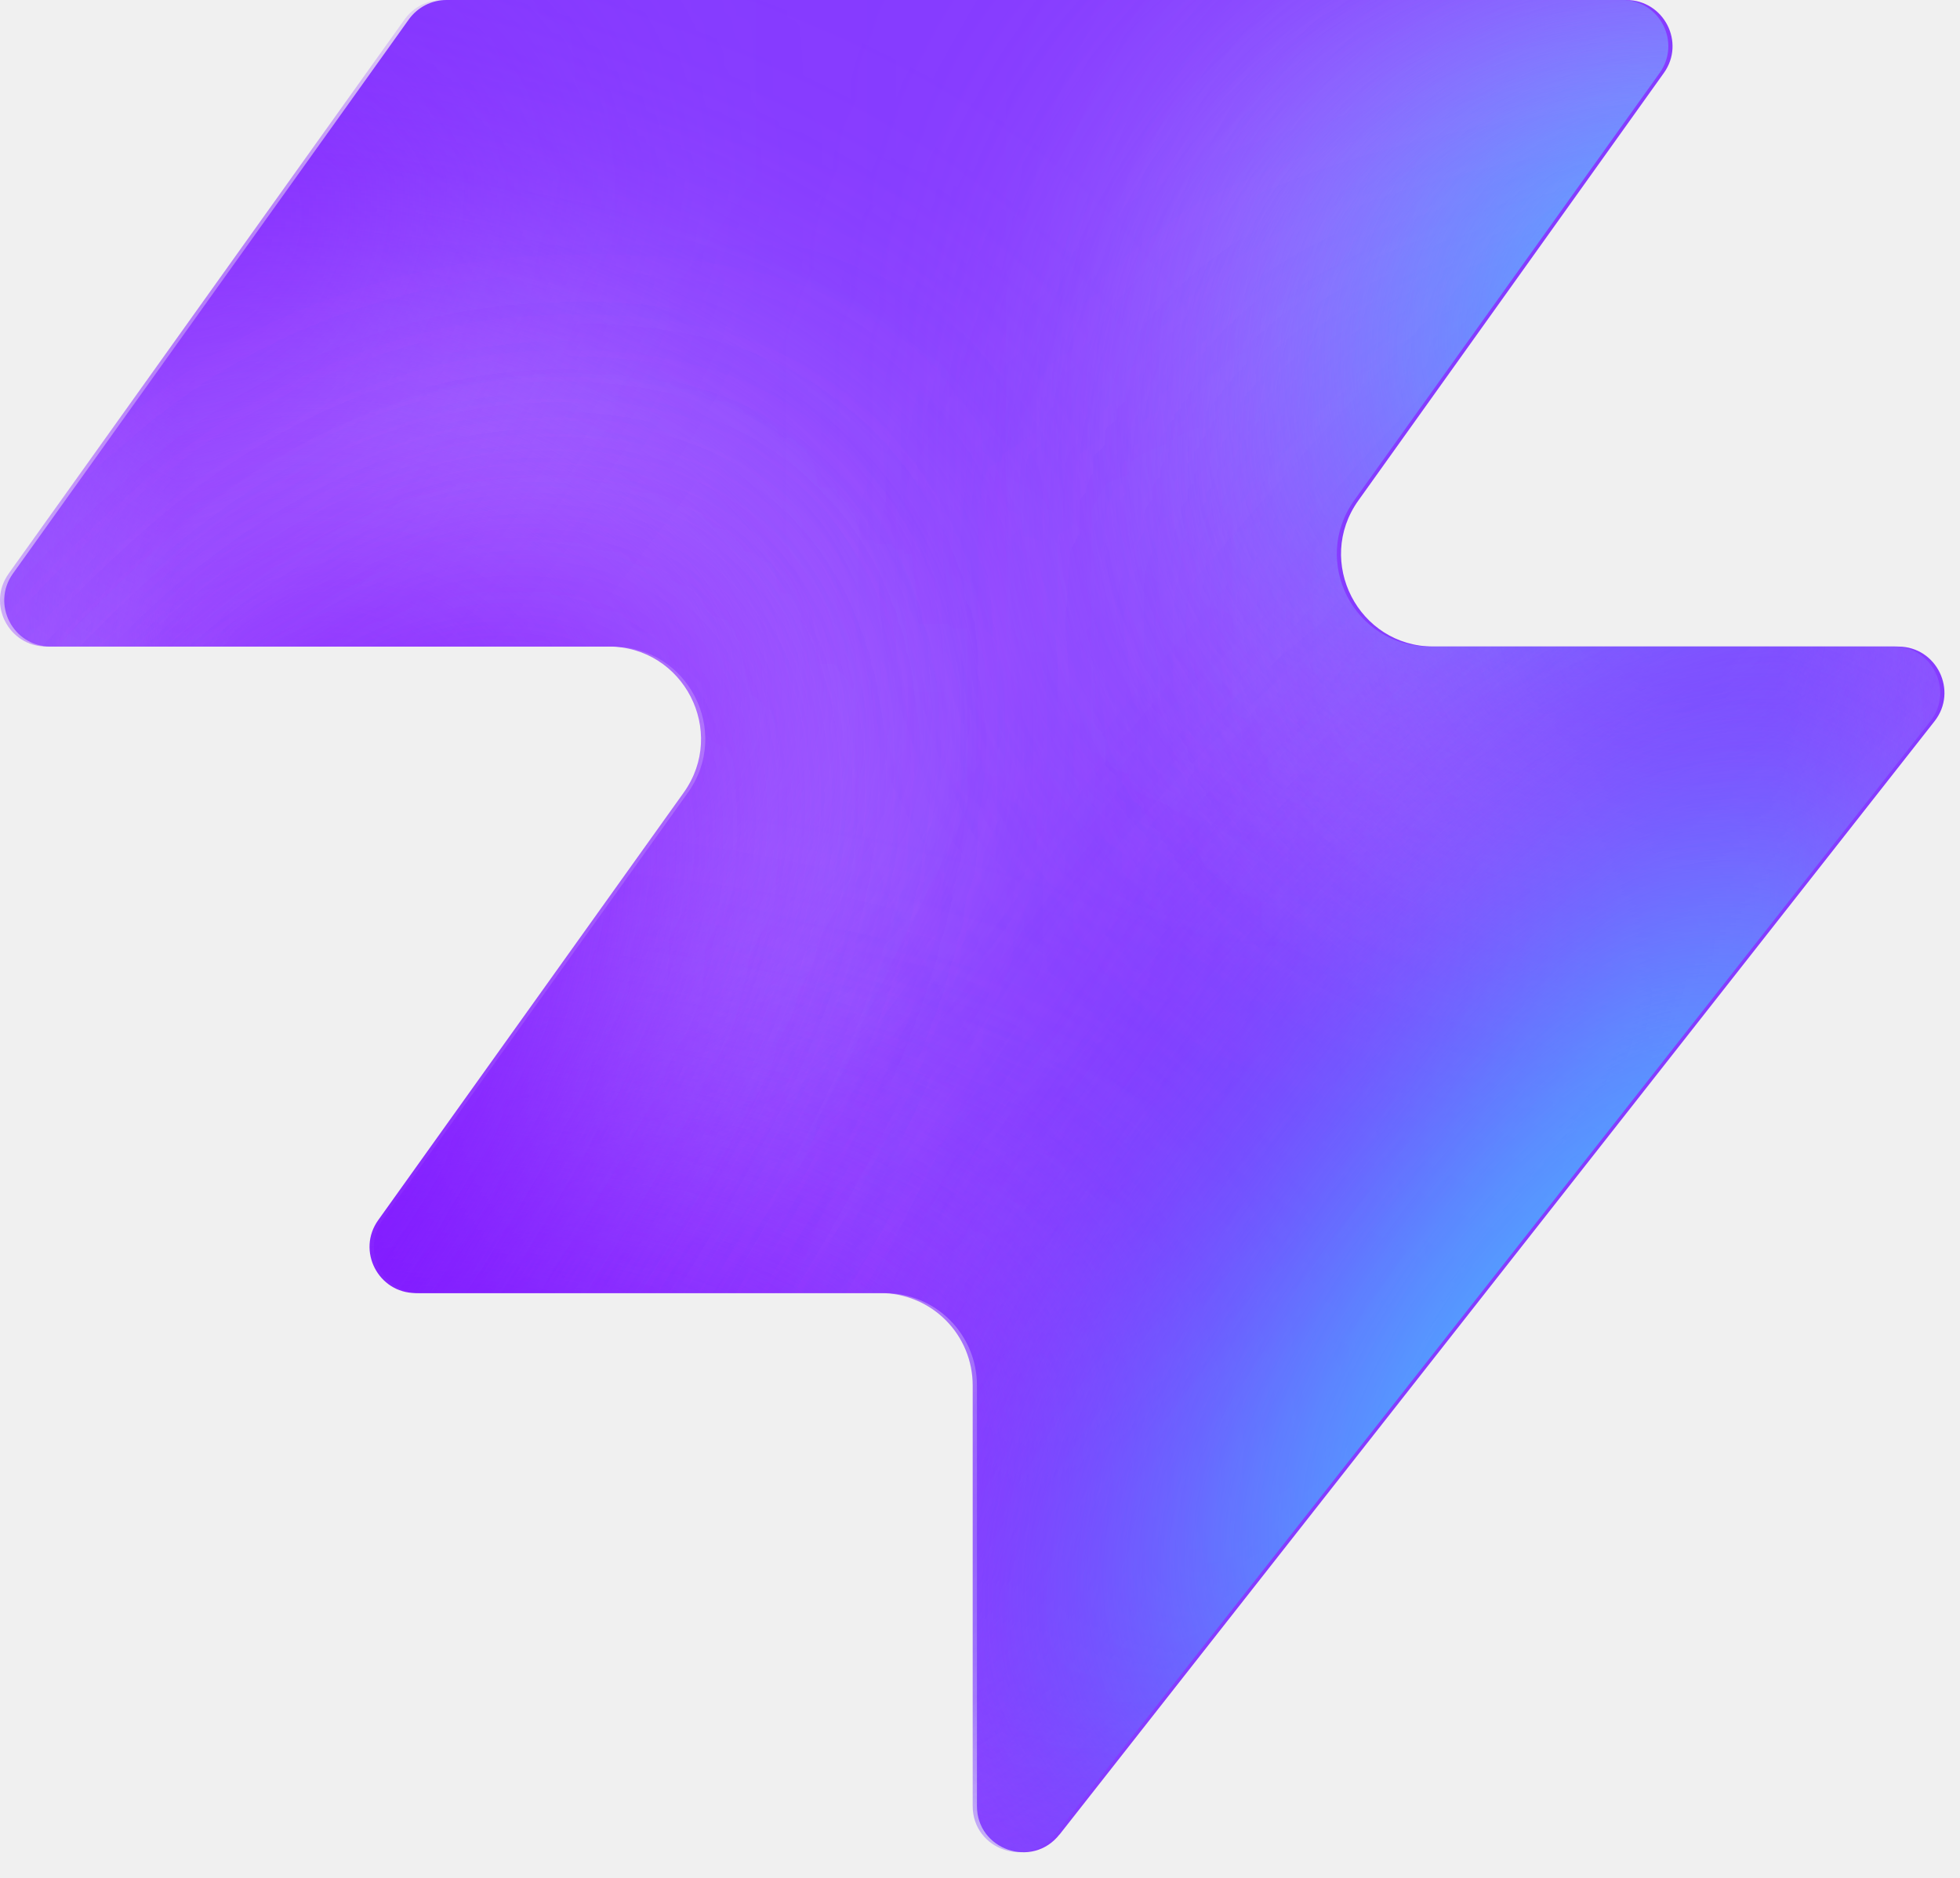
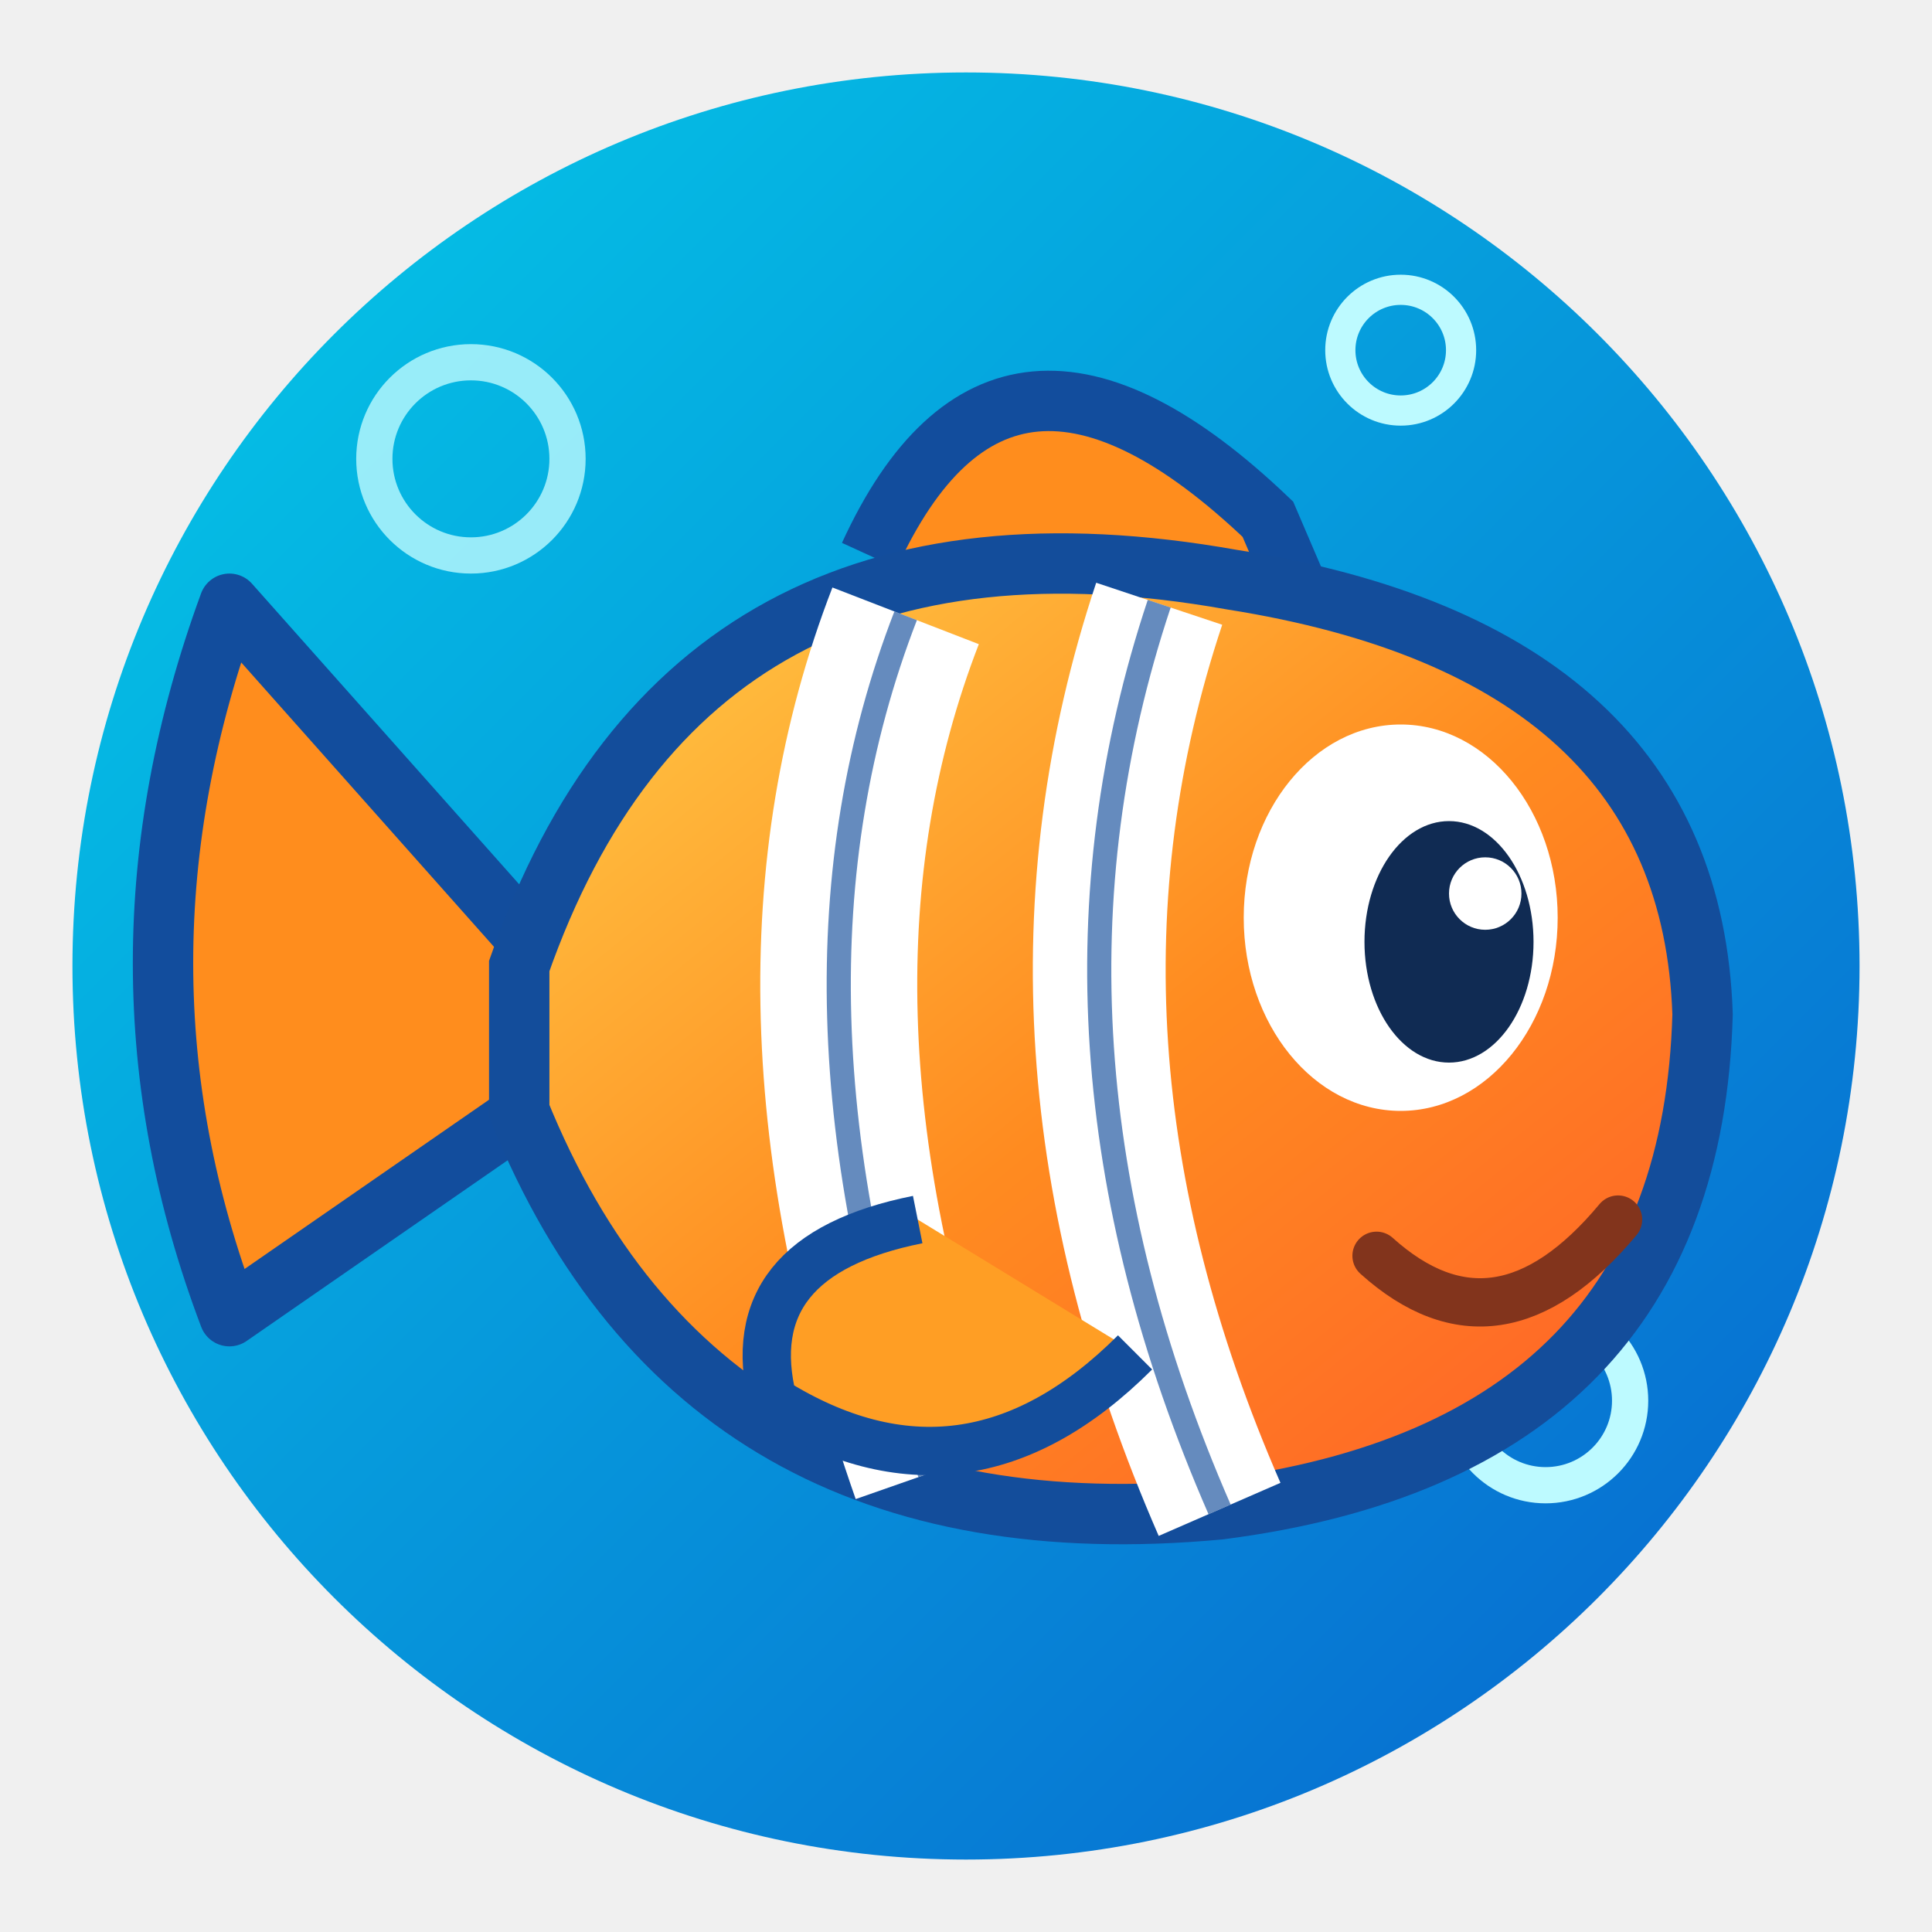
- <svg xmlns="http://www.w3.org/2000/svg" width="48" height="46" fill="none" viewBox="0 0 48 46">
-   <path fill="#863bff" d="M25.946 44.938c-.664.845-2.021.375-2.021-.698V33.937a2.26 2.26 0 0 0-2.262-2.262H10.287c-.92 0-1.456-1.04-.92-1.788l7.48-10.471c1.07-1.497 0-3.578-1.842-3.578H1.237c-.92 0-1.456-1.04-.92-1.788L10.013.474c.214-.297.556-.474.92-.474h28.894c.92 0 1.456 1.04.92 1.788l-7.48 10.471c-1.07 1.498 0 3.579 1.842 3.579h11.377c.943 0 1.473 1.088.89 1.83L25.947 44.94z" style="fill:#863bff;fill:color(display-p3 .525 .23 1);fill-opacity:1" />
-   <mask id="a" width="48" height="46" x="0" y="0" maskUnits="userSpaceOnUse" style="mask-type:alpha">
-     <path fill="#000" d="M25.842 44.938c-.664.844-2.021.375-2.021-.698V33.937a2.26 2.26 0 0 0-2.262-2.262H10.183c-.92 0-1.456-1.04-.92-1.788l7.48-10.471c1.07-1.498 0-3.579-1.842-3.579H1.133c-.92 0-1.456-1.04-.92-1.787L9.91.473c.214-.297.556-.474.92-.474h28.894c.92 0 1.456 1.04.92 1.788l-7.48 10.471c-1.07 1.498 0 3.578 1.842 3.578h11.377c.943 0 1.473 1.088.89 1.832L25.843 44.94z" style="fill:#000;fill-opacity:1" />
-   </mask>
-   <g mask="url(#a)">
-     <g filter="url(#b)">
-       <ellipse cx="5.508" cy="14.704" fill="#ede6ff" rx="5.508" ry="14.704" style="fill:#ede6ff;fill:color(display-p3 .927 .903 1);fill-opacity:1" transform="matrix(.00324 1 1 -.00324 -4.47 31.516)" />
-     </g>
-     <g filter="url(#c)">
-       <ellipse cx="10.399" cy="29.851" fill="#ede6ff" rx="10.399" ry="29.851" style="fill:#ede6ff;fill:color(display-p3 .927 .903 1);fill-opacity:1" transform="matrix(.00324 1 1 -.00324 -39.328 7.883)" />
-     </g>
-     <g filter="url(#d)">
-       <ellipse cx="5.508" cy="30.487" fill="#7e14ff" rx="5.508" ry="30.487" style="fill:#7e14ff;fill:color(display-p3 .492 .077 1);fill-opacity:1" transform="rotate(89.814 -25.913 -14.639)scale(1 -1)" />
-     </g>
-     <g filter="url(#e)">
-       <ellipse cx="5.508" cy="30.599" fill="#7e14ff" rx="5.508" ry="30.599" style="fill:#7e14ff;fill:color(display-p3 .492 .077 1);fill-opacity:1" transform="rotate(89.814 -32.644 -3.334)scale(1 -1)" />
-     </g>
-     <g filter="url(#f)">
-       <ellipse cx="5.508" cy="30.599" fill="#7e14ff" rx="5.508" ry="30.599" style="fill:#7e14ff;fill:color(display-p3 .492 .077 1);fill-opacity:1" transform="matrix(.00324 1 1 -.00324 -34.34 30.47)" />
-     </g>
-     <g filter="url(#g)">
-       <ellipse cx="14.072" cy="22.078" fill="#ede6ff" rx="14.072" ry="22.078" style="fill:#ede6ff;fill:color(display-p3 .927 .903 1);fill-opacity:1" transform="rotate(93.35 24.506 48.493)scale(-1 1)" />
-     </g>
-     <g filter="url(#h)">
-       <ellipse cx="3.47" cy="21.501" fill="#7e14ff" rx="3.47" ry="21.501" style="fill:#7e14ff;fill:color(display-p3 .492 .077 1);fill-opacity:1" transform="rotate(89.009 28.708 47.59)scale(-1 1)" />
-     </g>
-     <g filter="url(#i)">
-       <ellipse cx="3.47" cy="21.501" fill="#7e14ff" rx="3.47" ry="21.501" style="fill:#7e14ff;fill:color(display-p3 .492 .077 1);fill-opacity:1" transform="rotate(89.009 28.708 47.59)scale(-1 1)" />
-     </g>
-     <g filter="url(#j)">
-       <ellipse cx=".387" cy="8.972" fill="#7e14ff" rx="4.407" ry="29.108" style="fill:#7e14ff;fill:color(display-p3 .492 .077 1);fill-opacity:1" transform="rotate(39.51 .387 8.972)" />
-     </g>
-     <g filter="url(#k)">
-       <ellipse cx="47.523" cy="-6.092" fill="#7e14ff" rx="4.407" ry="29.108" style="fill:#7e14ff;fill:color(display-p3 .492 .077 1);fill-opacity:1" transform="rotate(37.892 47.523 -6.092)" />
-     </g>
-     <g filter="url(#l)">
-       <ellipse cx="41.412" cy="6.333" fill="#47bfff" rx="5.971" ry="9.665" style="fill:#47bfff;fill:color(display-p3 .28 .748 1);fill-opacity:1" transform="rotate(37.892 41.412 6.333)" />
-     </g>
-     <g filter="url(#m)">
-       <ellipse cx="-1.879" cy="38.332" fill="#7e14ff" rx="4.407" ry="29.108" style="fill:#7e14ff;fill:color(display-p3 .492 .077 1);fill-opacity:1" transform="rotate(37.892 -1.88 38.332)" />
-     </g>
-     <g filter="url(#n)">
-       <ellipse cx="-1.879" cy="38.332" fill="#7e14ff" rx="4.407" ry="29.108" style="fill:#7e14ff;fill:color(display-p3 .492 .077 1);fill-opacity:1" transform="rotate(37.892 -1.88 38.332)" />
-     </g>
-     <g filter="url(#o)">
-       <ellipse cx="35.651" cy="29.907" fill="#7e14ff" rx="4.407" ry="29.108" style="fill:#7e14ff;fill:color(display-p3 .492 .077 1);fill-opacity:1" transform="rotate(37.892 35.651 29.907)" />
-     </g>
-     <g filter="url(#p)">
-       <ellipse cx="38.418" cy="32.4" fill="#47bfff" rx="5.971" ry="15.297" style="fill:#47bfff;fill:color(display-p3 .28 .748 1);fill-opacity:1" transform="rotate(37.892 38.418 32.4)" />
-     </g>
-   </g>
+ <svg xmlns="http://www.w3.org/2000/svg" viewBox="0 0 160 160" role="img" aria-label="Finny smiling fish">
  <defs>
-     <filter id="b" width="60.045" height="41.654" x="-19.77" y="16.149" color-interpolation-filters="sRGB" filterUnits="userSpaceOnUse">
-       <feFlood flood-opacity="0" result="BackgroundImageFix" />
-       <feBlend in="SourceGraphic" in2="BackgroundImageFix" result="shape" />
-       <feGaussianBlur result="effect1_foregroundBlur_2002_17158" stdDeviation="7.659" />
-     </filter>
-     <filter id="c" width="90.34" height="51.437" x="-54.613" y="-7.533" color-interpolation-filters="sRGB" filterUnits="userSpaceOnUse">
-       <feFlood flood-opacity="0" result="BackgroundImageFix" />
-       <feBlend in="SourceGraphic" in2="BackgroundImageFix" result="shape" />
-       <feGaussianBlur result="effect1_foregroundBlur_2002_17158" stdDeviation="7.659" />
-     </filter>
-     <filter id="d" width="79.355" height="29.4" x="-49.64" y="2.03" color-interpolation-filters="sRGB" filterUnits="userSpaceOnUse">
-       <feFlood flood-opacity="0" result="BackgroundImageFix" />
-       <feBlend in="SourceGraphic" in2="BackgroundImageFix" result="shape" />
-       <feGaussianBlur result="effect1_foregroundBlur_2002_17158" stdDeviation="4.596" />
-     </filter>
-     <filter id="e" width="79.579" height="29.4" x="-45.045" y="20.029" color-interpolation-filters="sRGB" filterUnits="userSpaceOnUse">
-       <feFlood flood-opacity="0" result="BackgroundImageFix" />
-       <feBlend in="SourceGraphic" in2="BackgroundImageFix" result="shape" />
-       <feGaussianBlur result="effect1_foregroundBlur_2002_17158" stdDeviation="4.596" />
-     </filter>
-     <filter id="f" width="79.579" height="29.4" x="-43.513" y="21.178" color-interpolation-filters="sRGB" filterUnits="userSpaceOnUse">
-       <feFlood flood-opacity="0" result="BackgroundImageFix" />
-       <feBlend in="SourceGraphic" in2="BackgroundImageFix" result="shape" />
-       <feGaussianBlur result="effect1_foregroundBlur_2002_17158" stdDeviation="4.596" />
-     </filter>
-     <filter id="g" width="74.749" height="58.852" x="15.756" y="-17.901" color-interpolation-filters="sRGB" filterUnits="userSpaceOnUse">
-       <feFlood flood-opacity="0" result="BackgroundImageFix" />
-       <feBlend in="SourceGraphic" in2="BackgroundImageFix" result="shape" />
-       <feGaussianBlur result="effect1_foregroundBlur_2002_17158" stdDeviation="7.659" />
-     </filter>
-     <filter id="h" width="61.377" height="25.362" x="23.548" y="2.284" color-interpolation-filters="sRGB" filterUnits="userSpaceOnUse">
-       <feFlood flood-opacity="0" result="BackgroundImageFix" />
-       <feBlend in="SourceGraphic" in2="BackgroundImageFix" result="shape" />
-       <feGaussianBlur result="effect1_foregroundBlur_2002_17158" stdDeviation="4.596" />
-     </filter>
-     <filter id="i" width="61.377" height="25.362" x="23.548" y="2.284" color-interpolation-filters="sRGB" filterUnits="userSpaceOnUse">
-       <feFlood flood-opacity="0" result="BackgroundImageFix" />
-       <feBlend in="SourceGraphic" in2="BackgroundImageFix" result="shape" />
-       <feGaussianBlur result="effect1_foregroundBlur_2002_17158" stdDeviation="4.596" />
-     </filter>
-     <filter id="j" width="56.045" height="63.649" x="-27.636" y="-22.853" color-interpolation-filters="sRGB" filterUnits="userSpaceOnUse">
-       <feFlood flood-opacity="0" result="BackgroundImageFix" />
-       <feBlend in="SourceGraphic" in2="BackgroundImageFix" result="shape" />
-       <feGaussianBlur result="effect1_foregroundBlur_2002_17158" stdDeviation="4.596" />
-     </filter>
-     <filter id="k" width="54.814" height="64.646" x="20.116" y="-38.415" color-interpolation-filters="sRGB" filterUnits="userSpaceOnUse">
-       <feFlood flood-opacity="0" result="BackgroundImageFix" />
-       <feBlend in="SourceGraphic" in2="BackgroundImageFix" result="shape" />
-       <feGaussianBlur result="effect1_foregroundBlur_2002_17158" stdDeviation="4.596" />
-     </filter>
-     <filter id="l" width="33.541" height="35.313" x="24.641" y="-11.323" color-interpolation-filters="sRGB" filterUnits="userSpaceOnUse">
-       <feFlood flood-opacity="0" result="BackgroundImageFix" />
-       <feBlend in="SourceGraphic" in2="BackgroundImageFix" result="shape" />
-       <feGaussianBlur result="effect1_foregroundBlur_2002_17158" stdDeviation="4.596" />
-     </filter>
-     <filter id="m" width="54.814" height="64.646" x="-29.286" y="6.009" color-interpolation-filters="sRGB" filterUnits="userSpaceOnUse">
-       <feFlood flood-opacity="0" result="BackgroundImageFix" />
-       <feBlend in="SourceGraphic" in2="BackgroundImageFix" result="shape" />
-       <feGaussianBlur result="effect1_foregroundBlur_2002_17158" stdDeviation="4.596" />
-     </filter>
-     <filter id="n" width="54.814" height="64.646" x="-29.286" y="6.009" color-interpolation-filters="sRGB" filterUnits="userSpaceOnUse">
-       <feFlood flood-opacity="0" result="BackgroundImageFix" />
-       <feBlend in="SourceGraphic" in2="BackgroundImageFix" result="shape" />
-       <feGaussianBlur result="effect1_foregroundBlur_2002_17158" stdDeviation="4.596" />
-     </filter>
-     <filter id="o" width="54.814" height="64.646" x="8.244" y="-2.416" color-interpolation-filters="sRGB" filterUnits="userSpaceOnUse">
-       <feFlood flood-opacity="0" result="BackgroundImageFix" />
-       <feBlend in="SourceGraphic" in2="BackgroundImageFix" result="shape" />
-       <feGaussianBlur result="effect1_foregroundBlur_2002_17158" stdDeviation="4.596" />
-     </filter>
-     <filter id="p" width="39.409" height="43.623" x="18.713" y="10.588" color-interpolation-filters="sRGB" filterUnits="userSpaceOnUse">
-       <feFlood flood-opacity="0" result="BackgroundImageFix" />
-       <feBlend in="SourceGraphic" in2="BackgroundImageFix" result="shape" />
-       <feGaussianBlur result="effect1_foregroundBlur_2002_17158" stdDeviation="4.596" />
-     </filter>
+     <linearGradient id="sea" x1="0" y1="0" x2="1" y2="1">
+       <stop stop-color="#04cbe8" />
+       <stop offset="1" stop-color="#0863ce" />
+     </linearGradient>
+     <linearGradient id="fish" x1="0" y1="0" x2="1" y2="1">
+       <stop stop-color="#ffcd48" />
+       <stop offset=".52" stop-color="#ff8b20" />
+       <stop offset="1" stop-color="#ff5d29" />
+     </linearGradient>
  </defs>
+   <circle cx="80" cy="80" r="74" fill="url(#sea)" />
+   <circle cx="39" cy="38" r="8" fill="none" stroke="#bdfaff" stroke-width="3" opacity=".8" />
+   <circle cx="116" cy="29" r="5" fill="none" stroke="#bdfaff" stroke-width="2.5" />
+   <circle cx="128" cy="116" r="7" fill="none" stroke="#bdfaff" stroke-width="3" />
+   <path d="M43 77 19 50Q8 80 19 109L45 91" fill="#ff8d1d" stroke="#124d9d" stroke-width="5" stroke-linejoin="round" />
+   <path d="M72 46Q83 22 105 43L111 57" fill="#ff8d1d" stroke="#124d9d" stroke-width="5" />
+   <path d="M43 80Q57 40 102 48Q140 54 141 84Q140 120 101 125Q58 129 43 92Z" fill="url(#fish)" stroke="#134d9b" stroke-width="5" />
+   <path d="M75 51Q63 82 77 122" stroke="#fff" stroke-width="13" fill="none" />
+   <path d="M96 50Q84 86 101 125" stroke="#fff" stroke-width="11" fill="none" />
+   <path d="M75 51Q63 82 77 122M96 50Q84 86 101 125" stroke="#134d9b" stroke-width="2" fill="none" opacity=".65" />
+   <path d="M76 101Q61 104 64 116Q80 126 94 112" fill="#ff9e24" stroke="#134d9b" stroke-width="4" />
+   <ellipse cx="116" cy="76" rx="13" ry="16" fill="#fff" />
+   <ellipse cx="120" cy="78" rx="7" ry="10" fill="#102b53" />
+   <circle cx="123" cy="74" r="3" fill="#fff" />
+   <path d="M114 104Q124 113 134 101" fill="none" stroke="#82341c" stroke-width="4" stroke-linecap="round" />
</svg>
